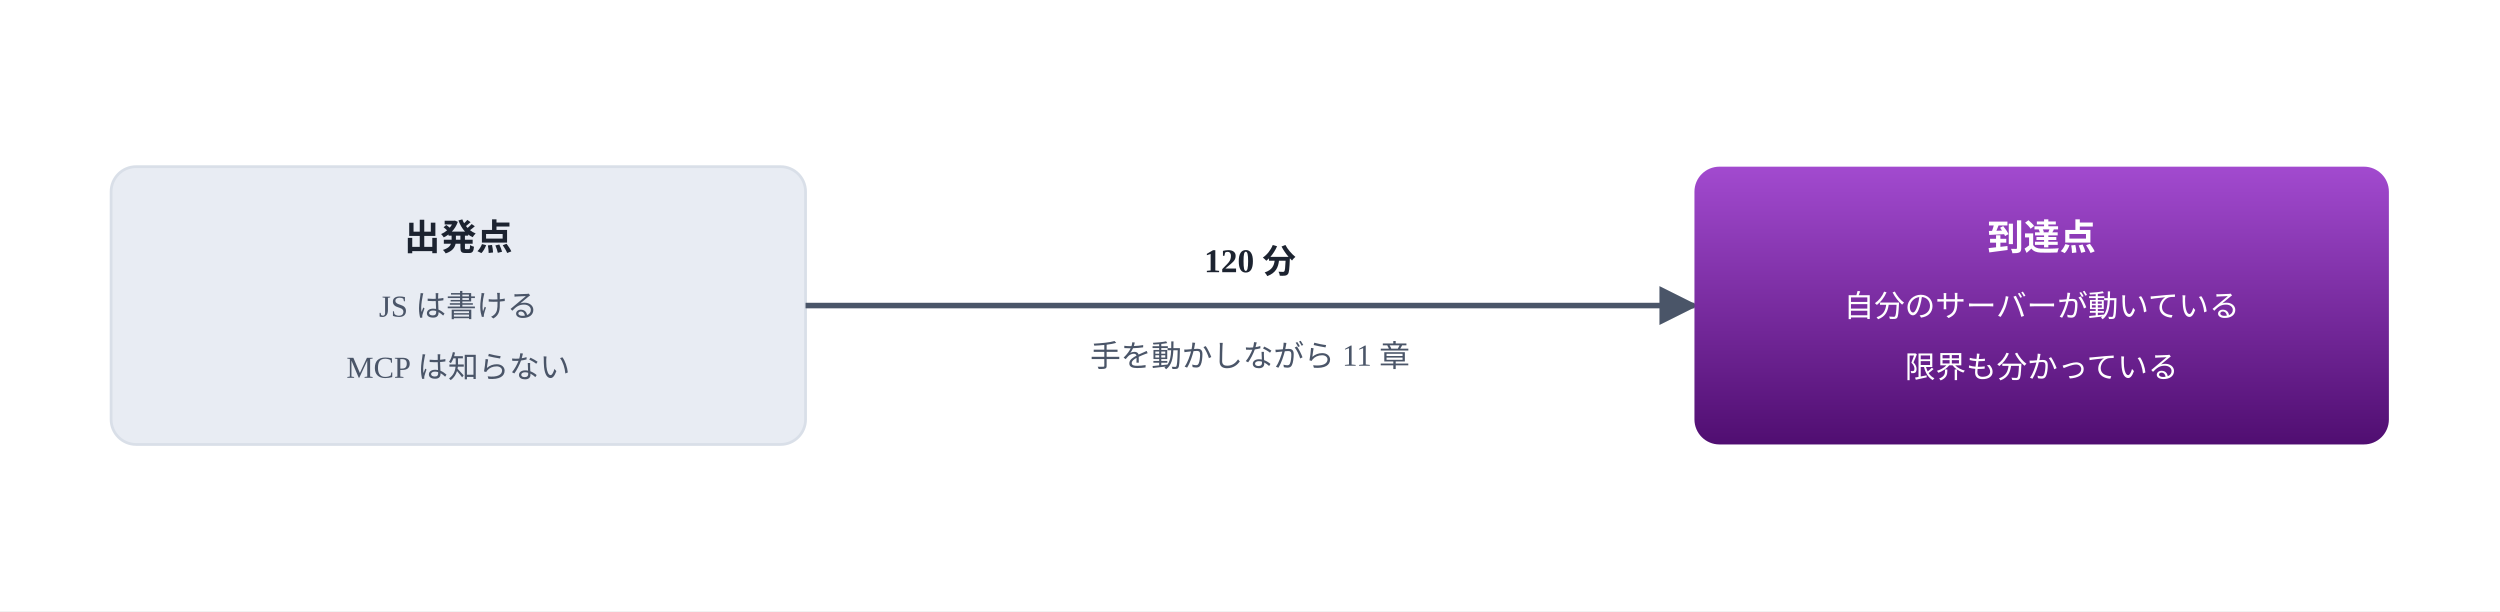
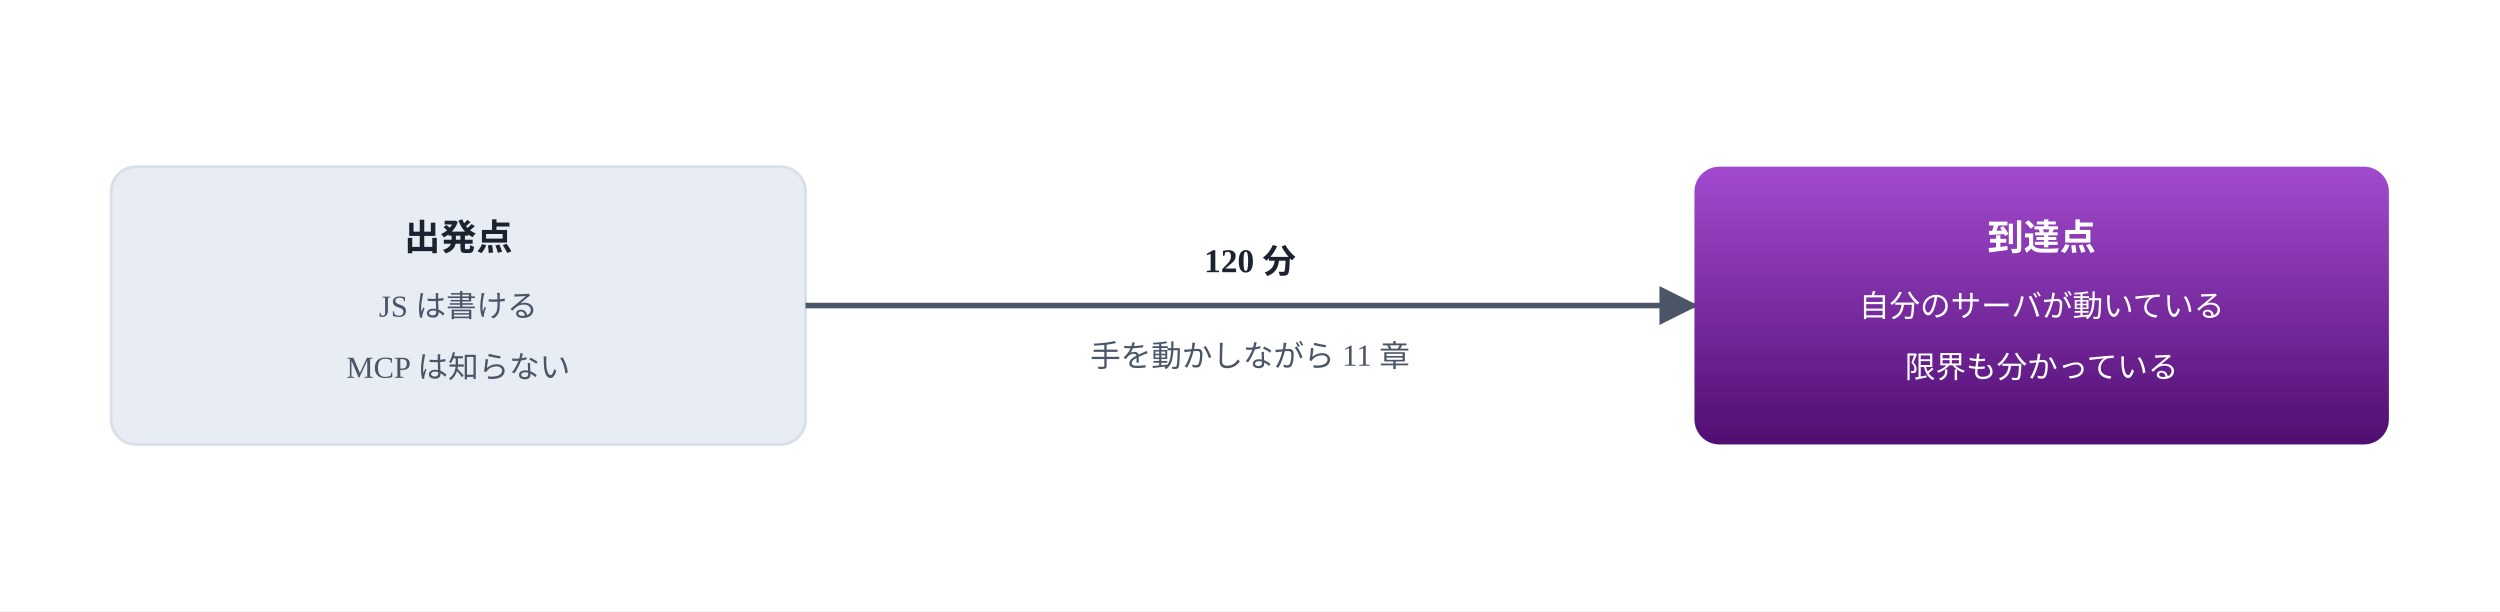
<svg xmlns="http://www.w3.org/2000/svg" viewBox="0 0 900 220" width="900" height="220" role="img" aria-label="読者の出発点と到達点">
  <defs>
    <linearGradient id="i1" x1="0" y1="1" x2="0" y2="0">
      <stop offset="0" stop-color="hsl(280,78%,25%)" />
      <stop offset="1" stop-color="hsl(280,58%,55%)" />
    </linearGradient>
    <marker id="i2" viewBox="0 0 10 10" refX="9" refY="5" markerWidth="7" markerHeight="7" orient="auto-start-reverse">
      <path d="M 0 0 L 10 5 L 0 10 z" fill="#4a5568" />
    </marker>
  </defs>
  <rect width="100%" height="100%" fill="#ffffff" />
  <rect x="40" y="60" width="250" height="100" rx="9" fill="#e8ecf3" stroke="#d9dfe8" />
  <text x="165" y="90" text-anchor="middle" font-size="13" font-weight="700" fill="#1c2330">出発点</text>
  <text x="165" y="114" text-anchor="middle" font-size="11" fill="#4a5568">JS は書ける</text>
  <text x="165" y="136" text-anchor="middle" font-size="11" fill="#4a5568">MCP は知らない</text>
  <line x1="290" y1="110" x2="610" y2="110" stroke="#4a5568" stroke-width="2" marker-end="url(#i2)" />
  <text x="450" y="98" text-anchor="middle" font-size="12" font-weight="700" fill="#1c2330">120 分</text>
  <text x="450" y="132" text-anchor="middle" font-size="11" fill="#4a5568">手を動かしながら 11 章</text>
  <rect x="610" y="60" width="250" height="100" rx="9" fill="url(#i1)" />
  <text x="735" y="90" text-anchor="middle" font-size="13" font-weight="700" fill="#fff">到達点</text>
-   <text x="735" y="114" text-anchor="middle" font-size="11" fill="#fff">自分のサーバーが動いている</text>
+   <text x="735" y="114" text-anchor="middle" font-size="11" fill="#fff">自分のサーバが動いている</text>
  <text x="735" y="136" text-anchor="middle" font-size="11" fill="#fff">限界も分かっている</text>
</svg>
